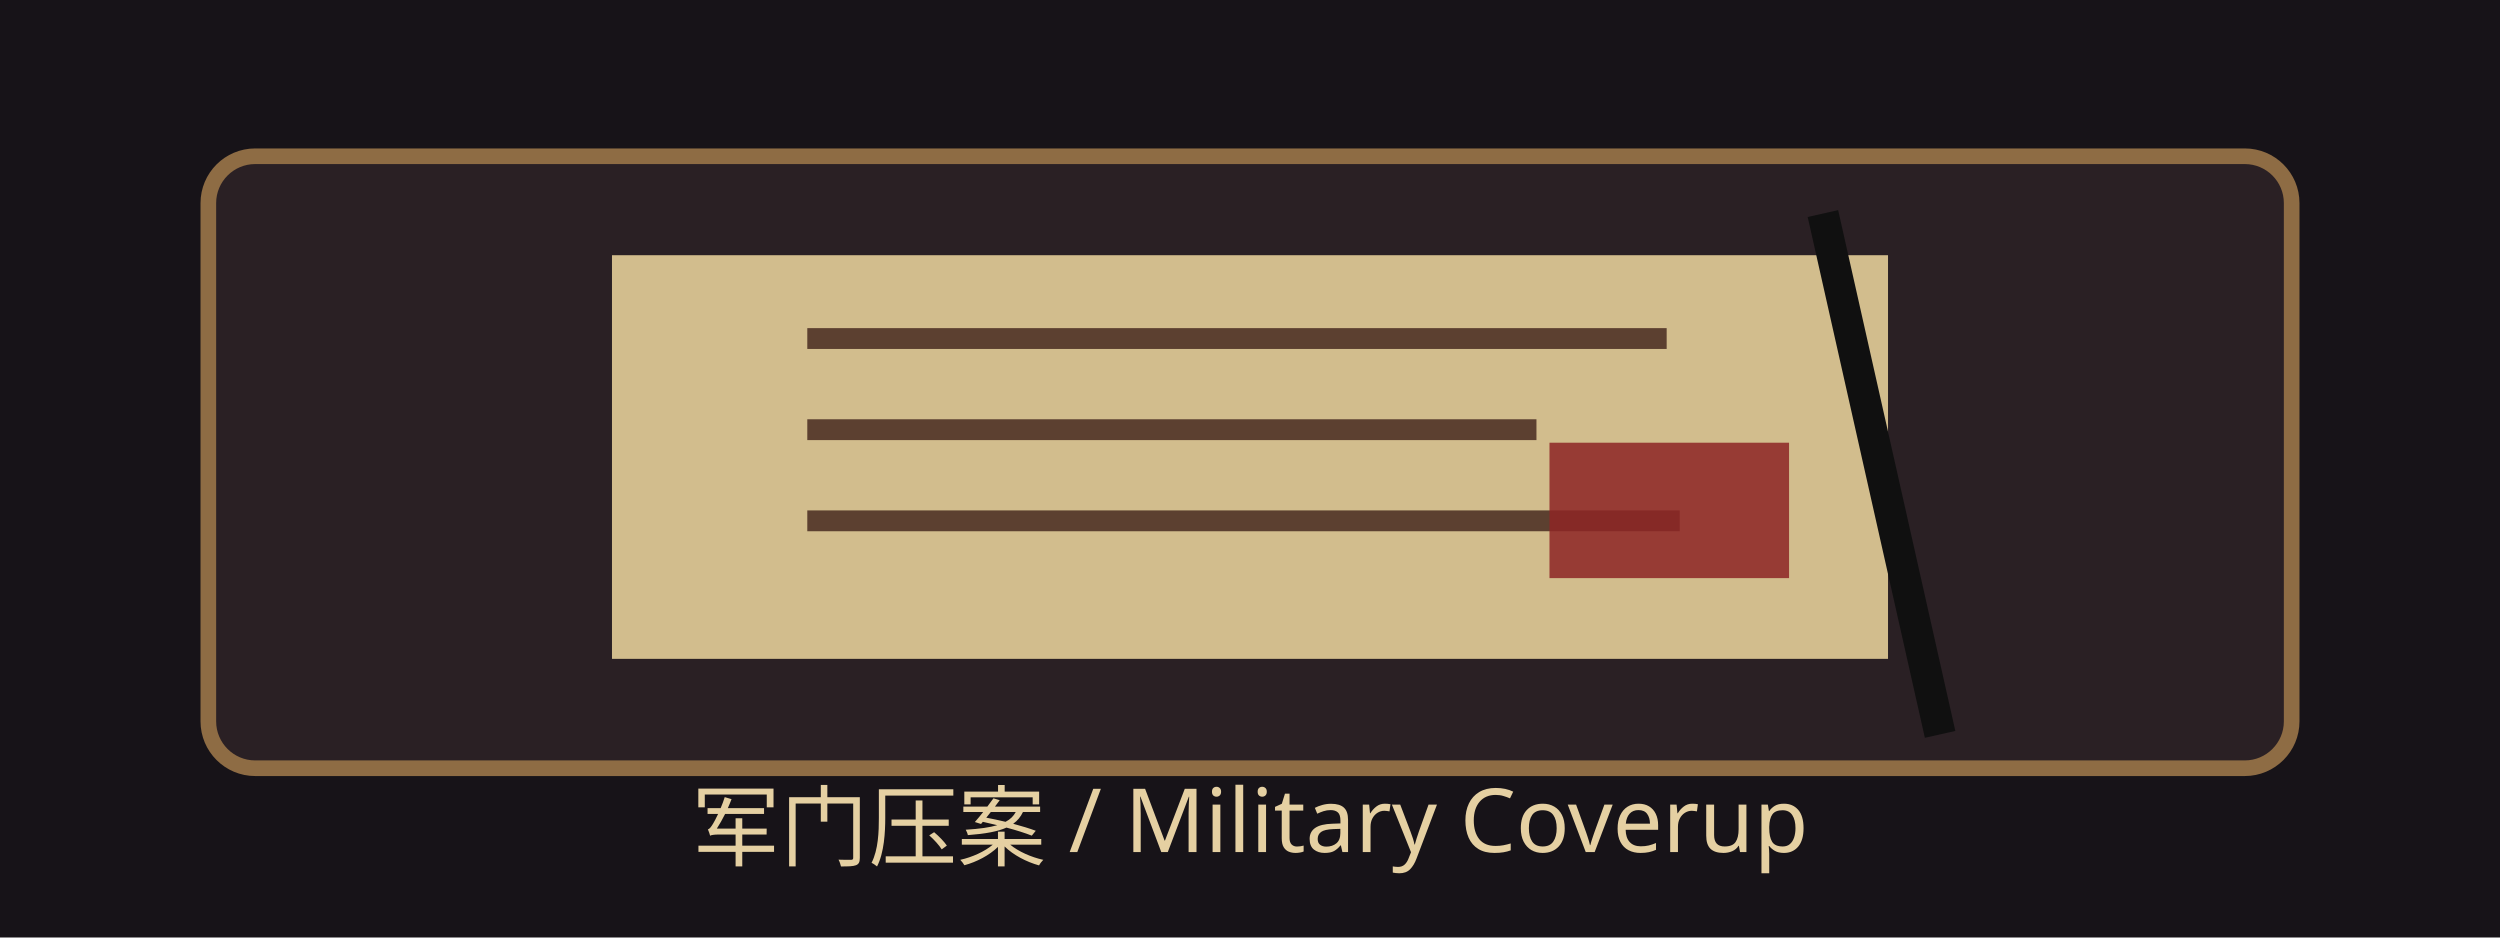
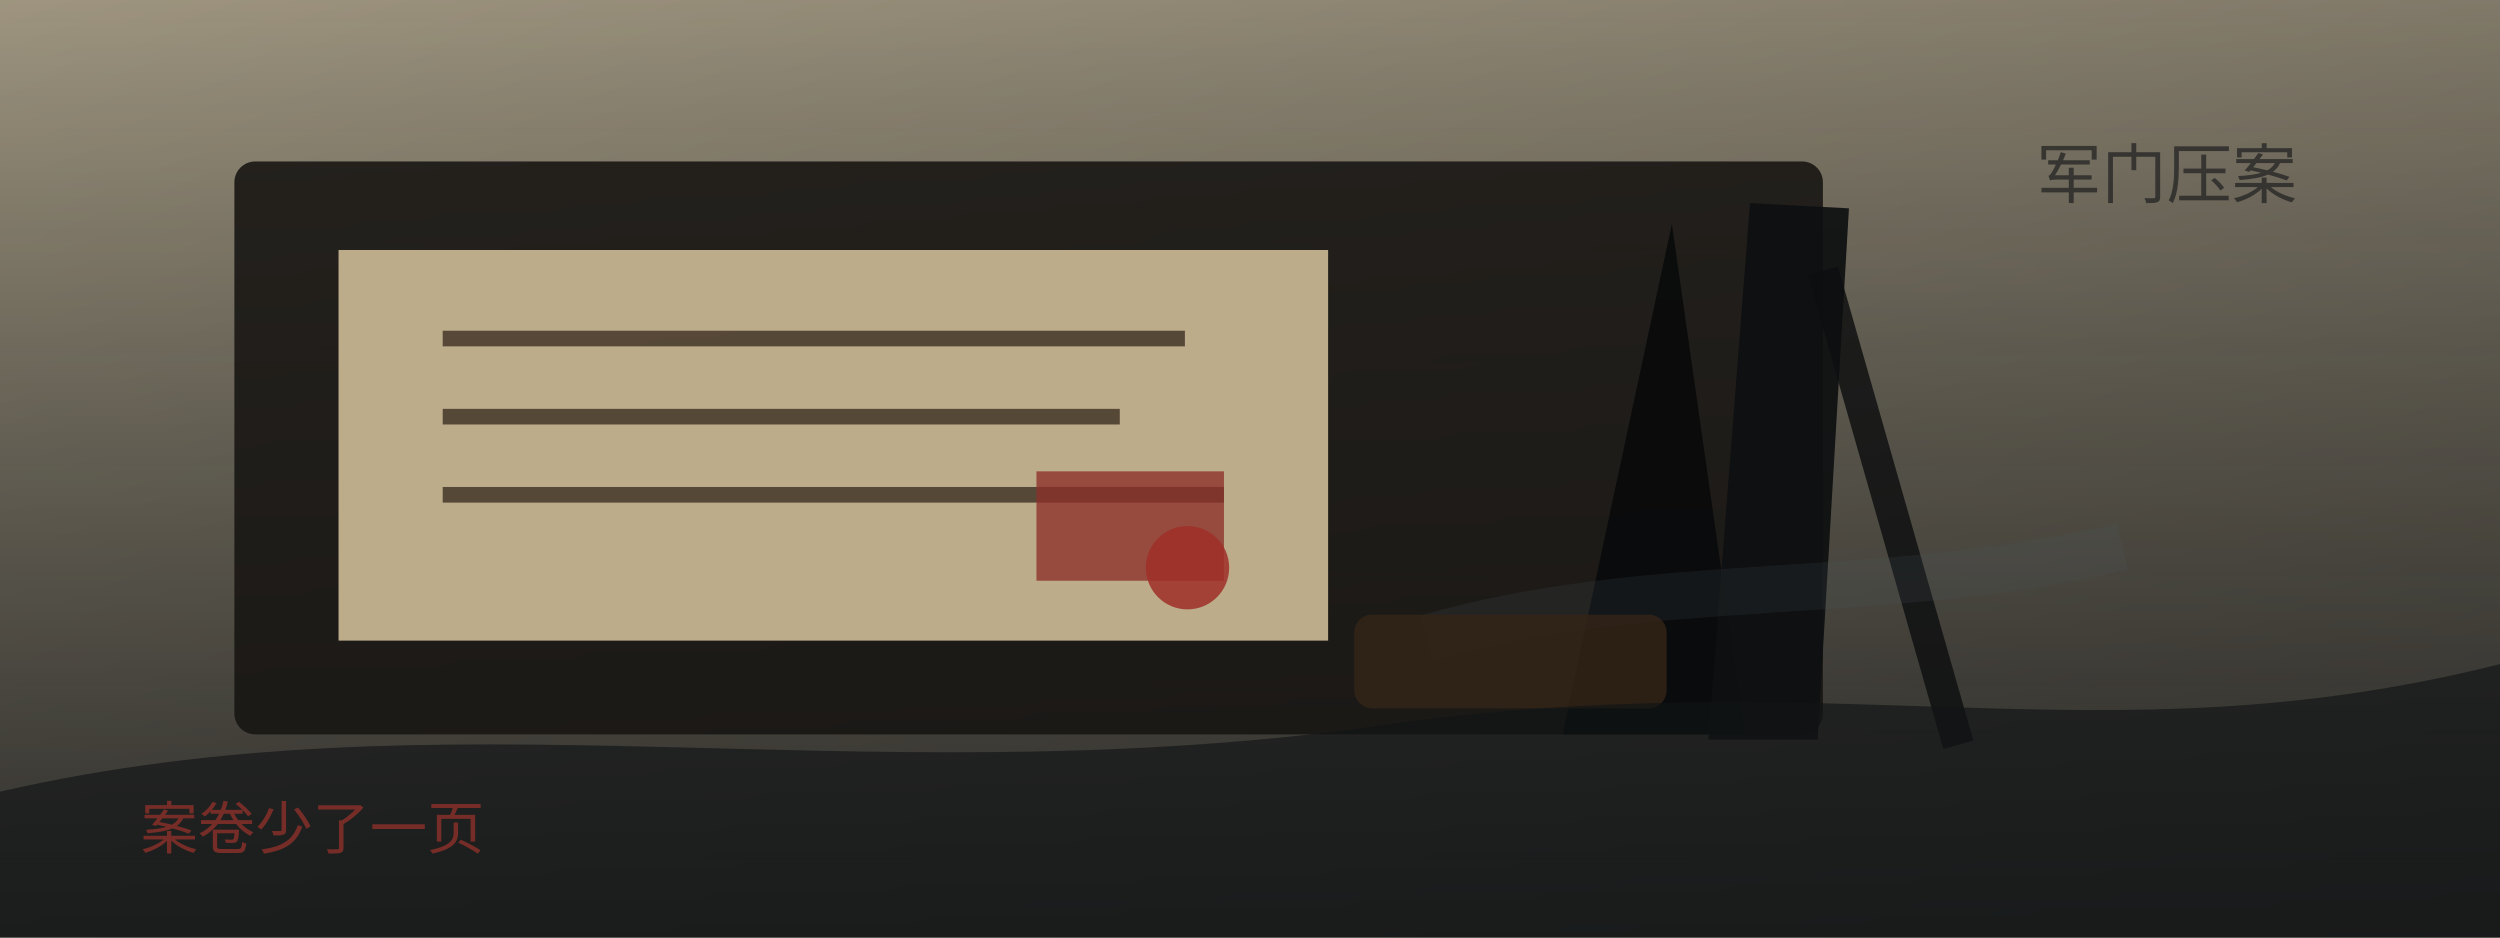
<svg xmlns="http://www.w3.org/2000/svg" width="960" height="360" viewBox="0 0 960 360">
-   <rect width="960" height="360" fill="#171318" />
-   <rect x="80" y="60" width="800" height="235" rx="18" fill="#2a2024" stroke="#8e6c44" stroke-width="6" />
-   <rect x="235" y="98" width="490" height="155" fill="#d2bd8d" />
-   <path d="M310 130 h330 M310 165 h280 M310 200 h335" stroke="#5c4030" stroke-width="8" />
-   <rect x="595" y="170" width="92" height="52" fill="#8d2525" opacity="0.85" />
-   <path d="M700 82 l45 200" stroke="#101010" stroke-width="12" />
-   <text x="480" y="330" text-anchor="middle" font-size="34" fill="#e5d0a2" font-family="sans-serif">军门压案 / Military Coverup</text>
+   <defs>
+     <linearGradient id="paper" x1="0" y1="0" x2="1" y2="1">
+       <stop offset="0" stop-color="#eadbb9" />
+       <stop offset="1" stop-color="#8f8673" />
+     </linearGradient>
+     <linearGradient id="shadow" x1="0" y1="0" x2="0" y2="1">
+       <stop offset="0" stop-color="#101214" stop-opacity="0.35" />
+       <stop offset="1" stop-color="#101214" stop-opacity="0.82" />
+     </linearGradient>
+   </defs>
+   <rect width="960" height="360" fill="url(#paper)" />
+   <rect width="960" height="360" fill="url(#shadow)" />
+   <rect x="90" y="62" width="610" height="220" rx="8" fill="#171412" opacity="0.88" />
+   <rect x="130" y="96" width="380" height="150" fill="#d5c39b" opacity="0.86" />
+   <path d="M170 130 H455 M170 160 H430 M170 190 H470" stroke="#3a2b20" stroke-width="6" opacity="0.78" />
+   <rect x="398" y="181" width="72" height="42" fill="#8c2f29" opacity="0.78" />
+   <circle cx="456" cy="218" r="16" fill="#9f2f28" opacity="0.86" />
+   <path d="M642 86 L670 282 L600 282 Z" fill="#08090a" opacity="0.88" />
+   <path d="M672 78 L710 80 L698 284 L656 284 Z" fill="#0d0f10" opacity="0.92" />
+   <path d="M700 104 L752 286" stroke="#0c0e0f" stroke-width="12" opacity="0.82" />
+   <path d="M548 245 C635 220 720 232 815 210" stroke="#4d585e" stroke-width="18" opacity="0.16" fill="none" />
+   <rect x="520" y="236" width="120" height="36" rx="7" fill="#332417" opacity="0.82" />
+   <path d="M0 304 C170 265 325 305 520 280 C705 252 805 294 960 255 L960 360 L0 360 Z" fill="#101315" opacity="0.66" />
+   <text x="782" y="76" font-size="25" fill="#202020" opacity="0.72" font-family="serif">军门压案</text>
+   <text x="54" y="326" font-size="22" fill="#7e2e28" opacity="0.92" font-family="serif">案卷少了一页</text>
</svg>
